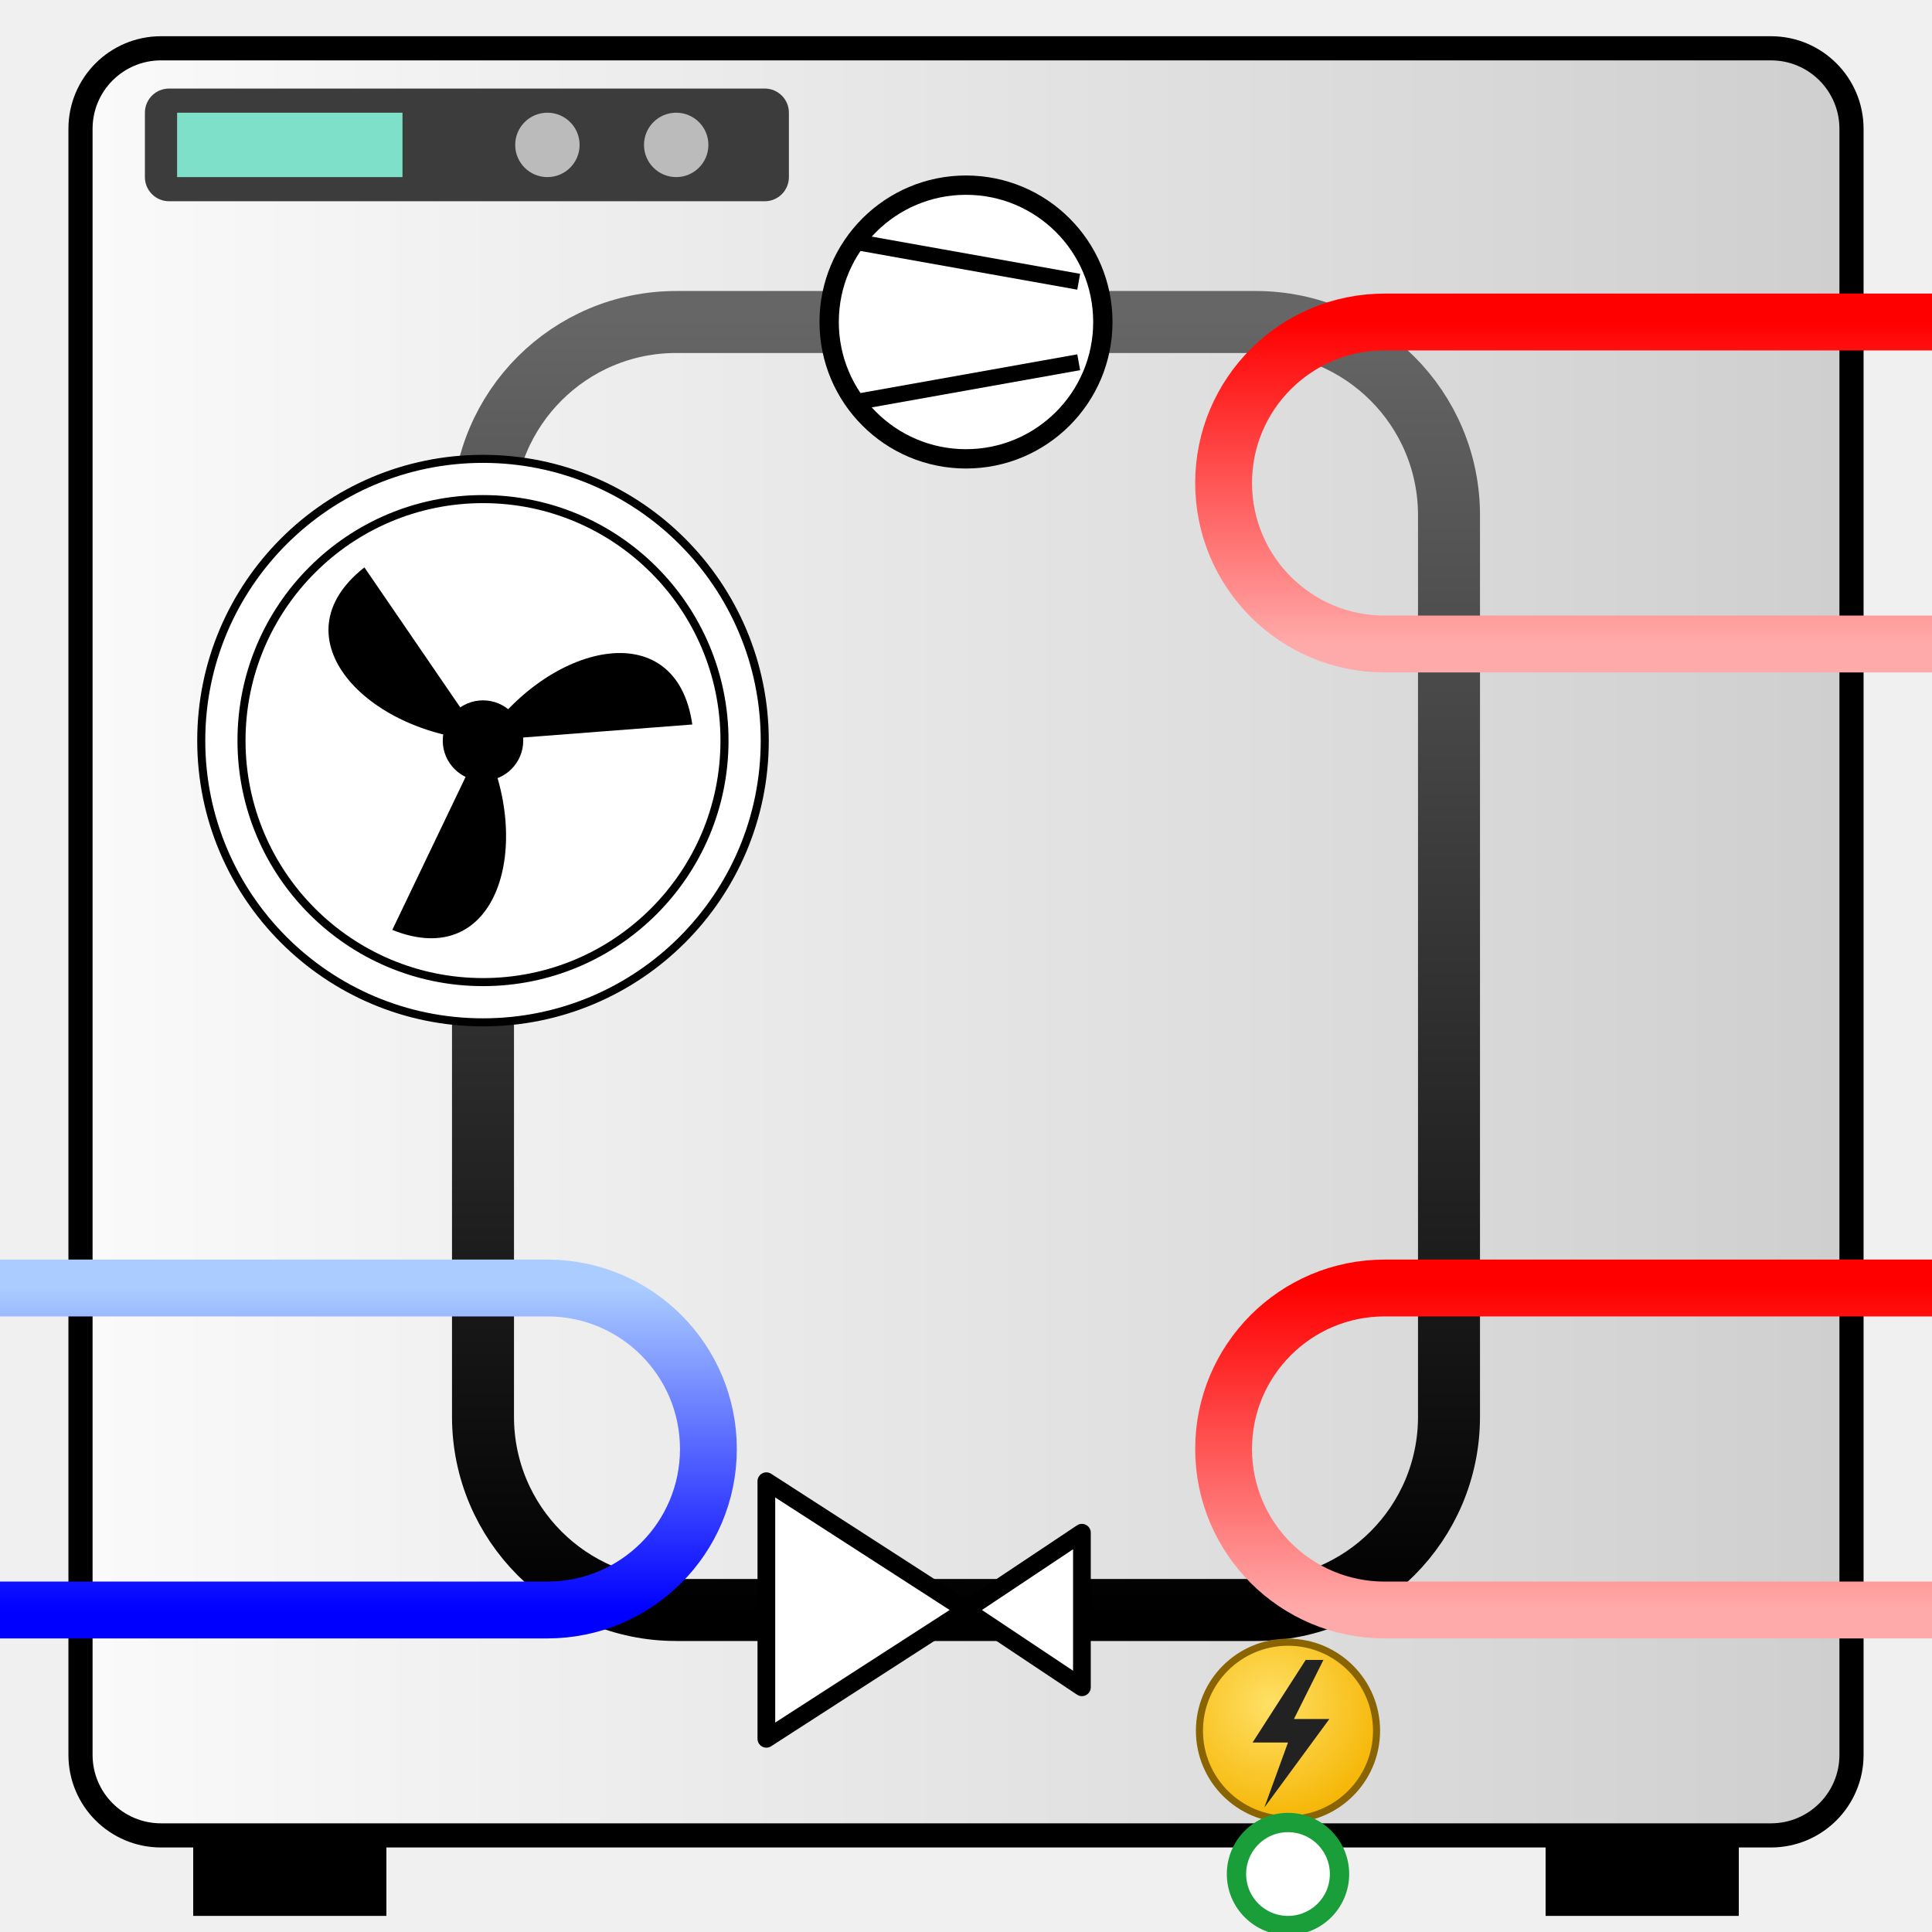
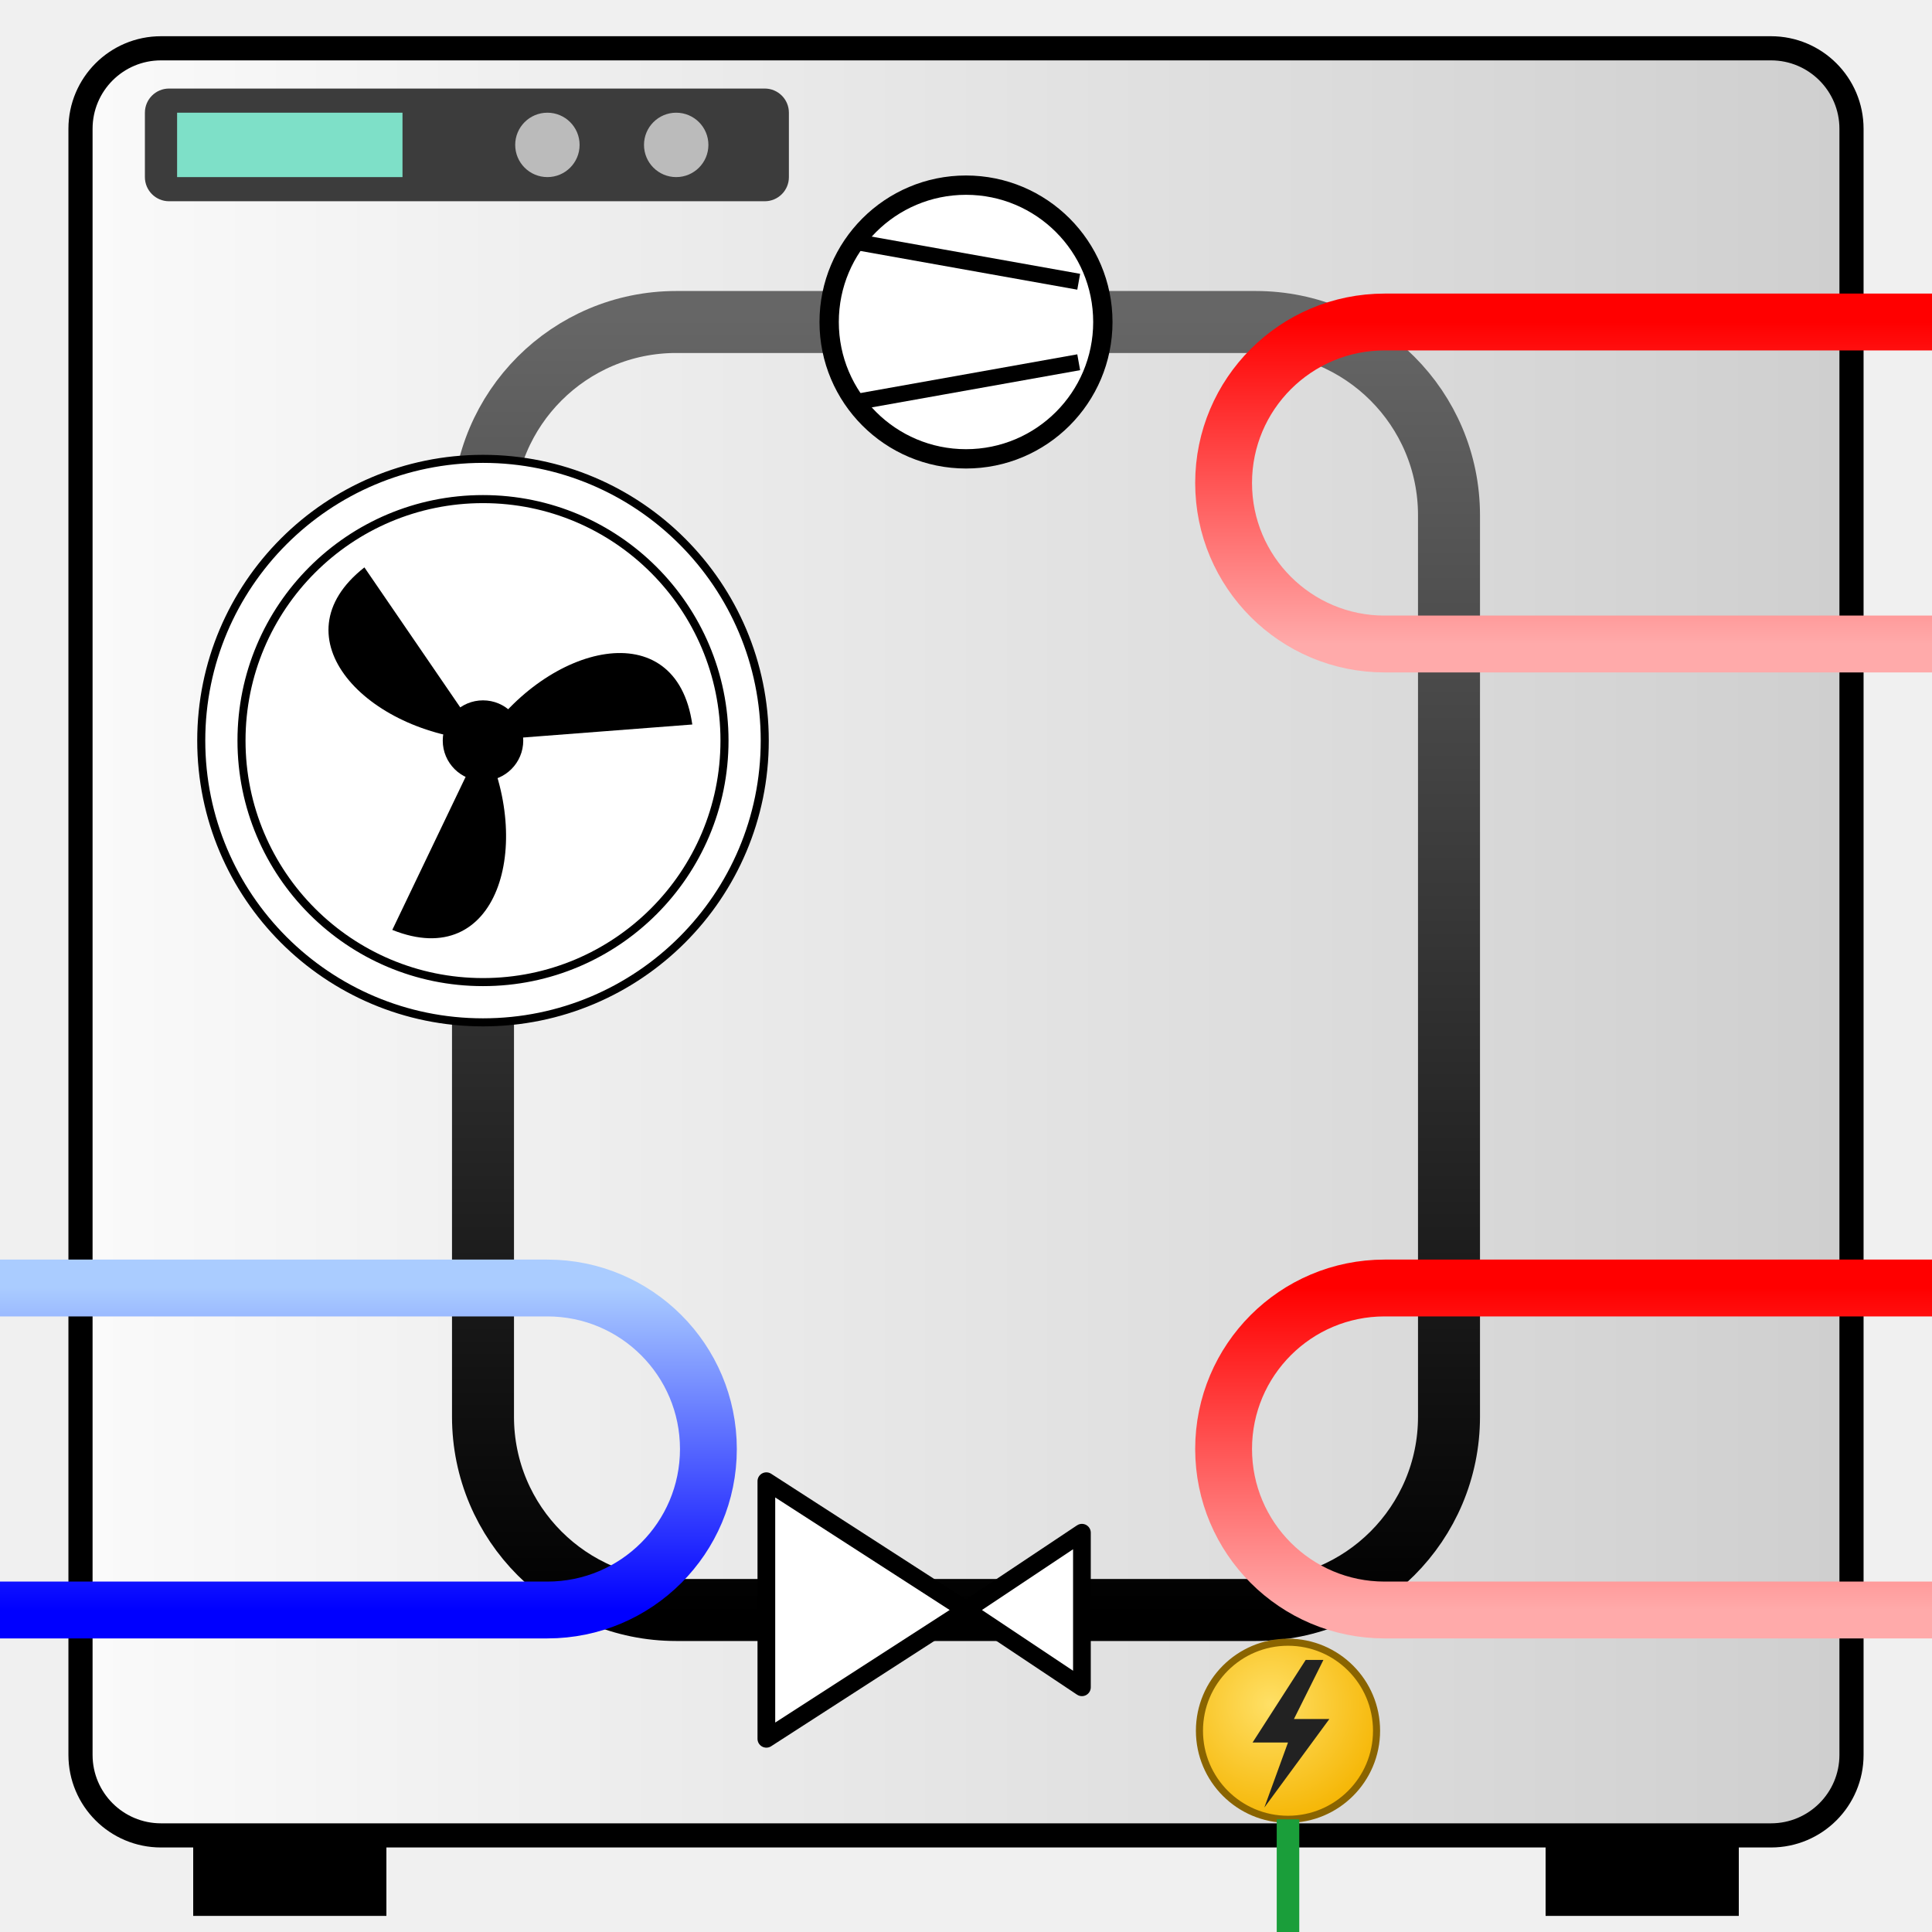
<svg xmlns="http://www.w3.org/2000/svg" version="1.1" width="120mm" height="120mm" viewBox="0 0 120 120">
  <defs>
    <radialGradient id="badge" cx="0.4" cy="0.35" r="0.7">
      <stop offset="0" stop-color="#ffe066" />
      <stop offset="1" stop-color="#f5b400" />
    </radialGradient>
    <linearGradient id="cas" x1="0" y1="0" x2="1" y2="0">
      <stop offset="0" stop-color="#fafafa" />
      <stop offset="1" stop-color="#cfcfcf" />
    </linearGradient>
    <linearGradient id="loop" x1="0" y1="0" x2="0" y2="1">
      <stop offset="0" stop-color="#666" />
      <stop offset="1" stop-color="#000" />
    </linearGradient>
    <linearGradient id="hot" x1="0" y1="1" x2="0" y2="0">
      <stop offset="0" stop-color="#ffaaaa" />
      <stop offset="1" stop-color="#ff0000" />
    </linearGradient>
    <linearGradient id="cold" x1="0" y1="1" x2="0" y2="0">
      <stop offset="0" stop-color="#0000ff" />
      <stop offset="1" stop-color="#aaccff" />
    </linearGradient>
    <linearGradient id="chill" x1="0" y1="0" x2="0" y2="1">
      <stop offset="0" stop-color="#aaccff" />
      <stop offset="1" stop-color="#0000ff" />
    </linearGradient>
    <linearGradient id="med" x1="0" y1="1" x2="0" y2="0">
      <stop offset="0" stop-color="#ffd9a0" />
      <stop offset="1" stop-color="#ff8c00" />
    </linearGradient>
  </defs>
  <rect x="12" y="114" width="12" height="5" fill="#000" />
  <rect x="96" y="114" width="12" height="5" fill="#000" />
  <rect x="5" y="3" width="110" height="111" rx="5" fill="url(#cas)" stroke="#000" stroke-width="1.5" />
  <rect x="9" y="5.5" width="40" height="7" rx="1.5" fill="#3c3c3c" />
  <rect x="11" y="7" width="14" height="4" fill="#7ee0c8" />
  <circle cx="34" cy="9" r="2" fill="#bbb" />
  <circle cx="42" cy="9" r="2" fill="#bbb" />
  <rect x="30" y="20" width="60" height="80" rx="12" fill="none" stroke="url(#loop)" stroke-width="3.85" />
  <circle cx="30" cy="46" r="17.5" fill="#fff" />
  <circle cx="30" cy="46" r="15" fill="none" stroke="#000" stroke-width="0.5" />
  <circle cx="30" cy="46" r="17.5" fill="none" stroke="#000" stroke-width="0.5" />
  <path d="M 30,46 C 34,40 42,38 43,45 Z" fill="#000" transform="rotate(0 30 46)" />
  <path d="M 30,46 C 34,40 42,38 43,45 Z" fill="#000" transform="rotate(120 30 46)" />
  <path d="M 30,46 C 34,40 42,38 43,45 Z" fill="#000" transform="rotate(240 30 46)" />
  <circle cx="30" cy="46" r="2.5" fill="#000" />
  <path d="M 0,80 H 34 A 10.00,10.00 0 0 1 34,100.00 H 0" stroke="url(#cold)" stroke-width="3.53" fill="none" />
  <path d="M 120,20 H 86 A 10.00,10.00 0 0 0 86,40.00 H 120" stroke="url(#hot)" stroke-width="3.53" fill="none" />
  <path d="M 120,80 H 86 A 10.00,10.00 0 0 0 86,100.00 H 120" stroke="url(#hot)" stroke-width="3.53" fill="none" />
  <circle cx="60" cy="20" r="8.5" fill="#fff" stroke="#000" stroke-width="1.2" />
  <path d="M 53,15 L 67,17.5 M 53,25 L 67,22.5" stroke="#000" stroke-width="1" />
  <polygon points="60,100 67.2,95.2 67.2,104.8" fill="#fff" stroke="#000" stroke-width="1.1" stroke-linejoin="round" />
  <polygon points="60,100 47.6,92 47.6,108" fill="#fff" stroke="#000" stroke-width="1.1" stroke-linejoin="round" />
  <circle cx="80" cy="107.5" r="5.5" fill="url(#badge)" stroke="#8a6400" stroke-width="0.44" />
  <path d="M 81.10,103.10 L 77.80,108.23 L 80.00,108.23 L 78.53,112.27 L 82.57,106.77 L 80.37,106.77 L 82.20,103.10 Z" fill="#222" />
-   <circle cx="80" cy="116.4" r="3.2" fill="#fff" stroke="#1a9e3a" stroke-width="1.2" />
+   <line x1="80" y1="113" x2="80" y2="120" stroke="#1a9e3a" stroke-width="1.4" />
</svg>
